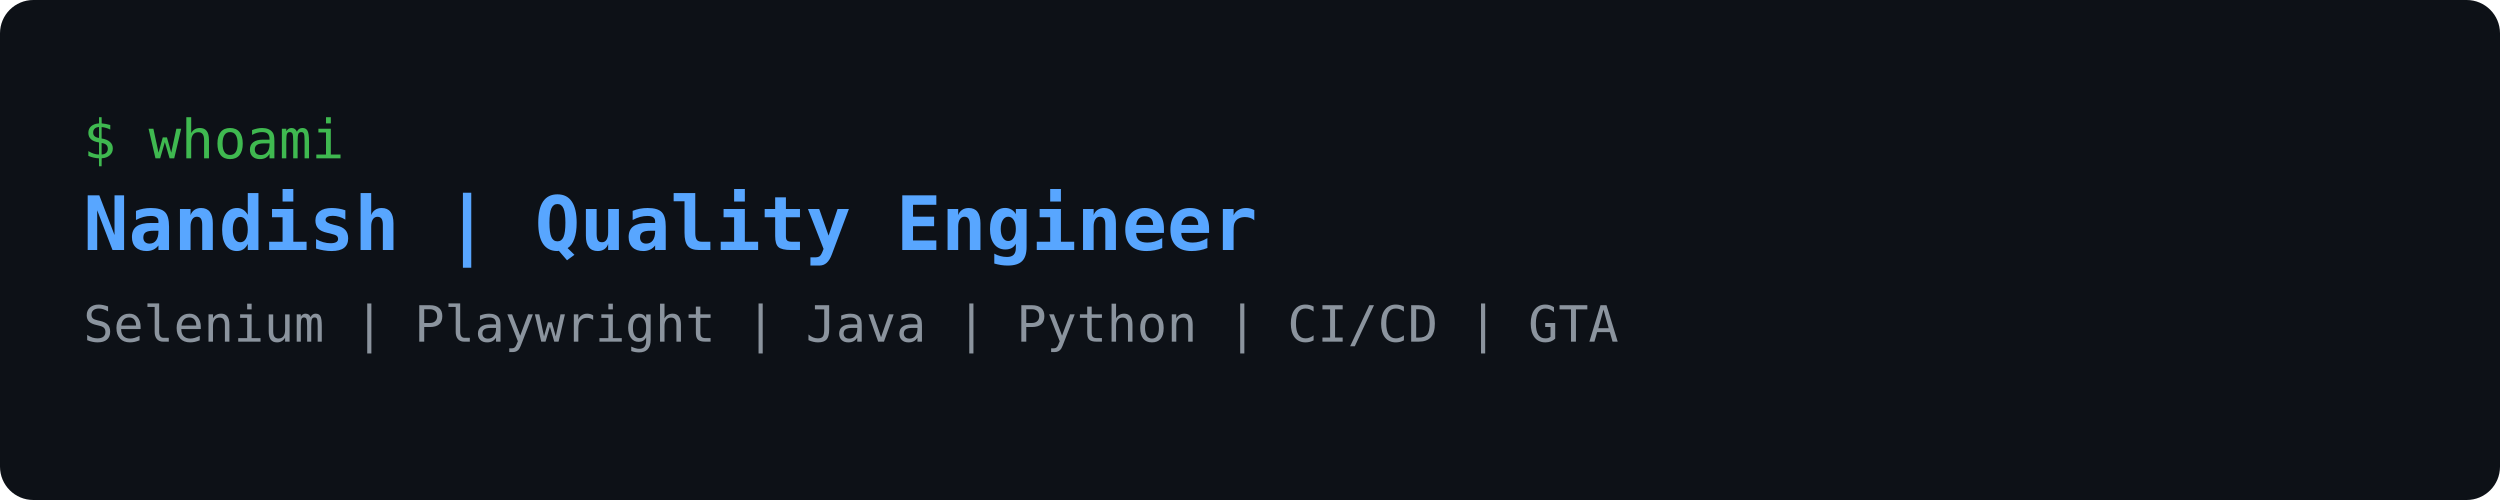
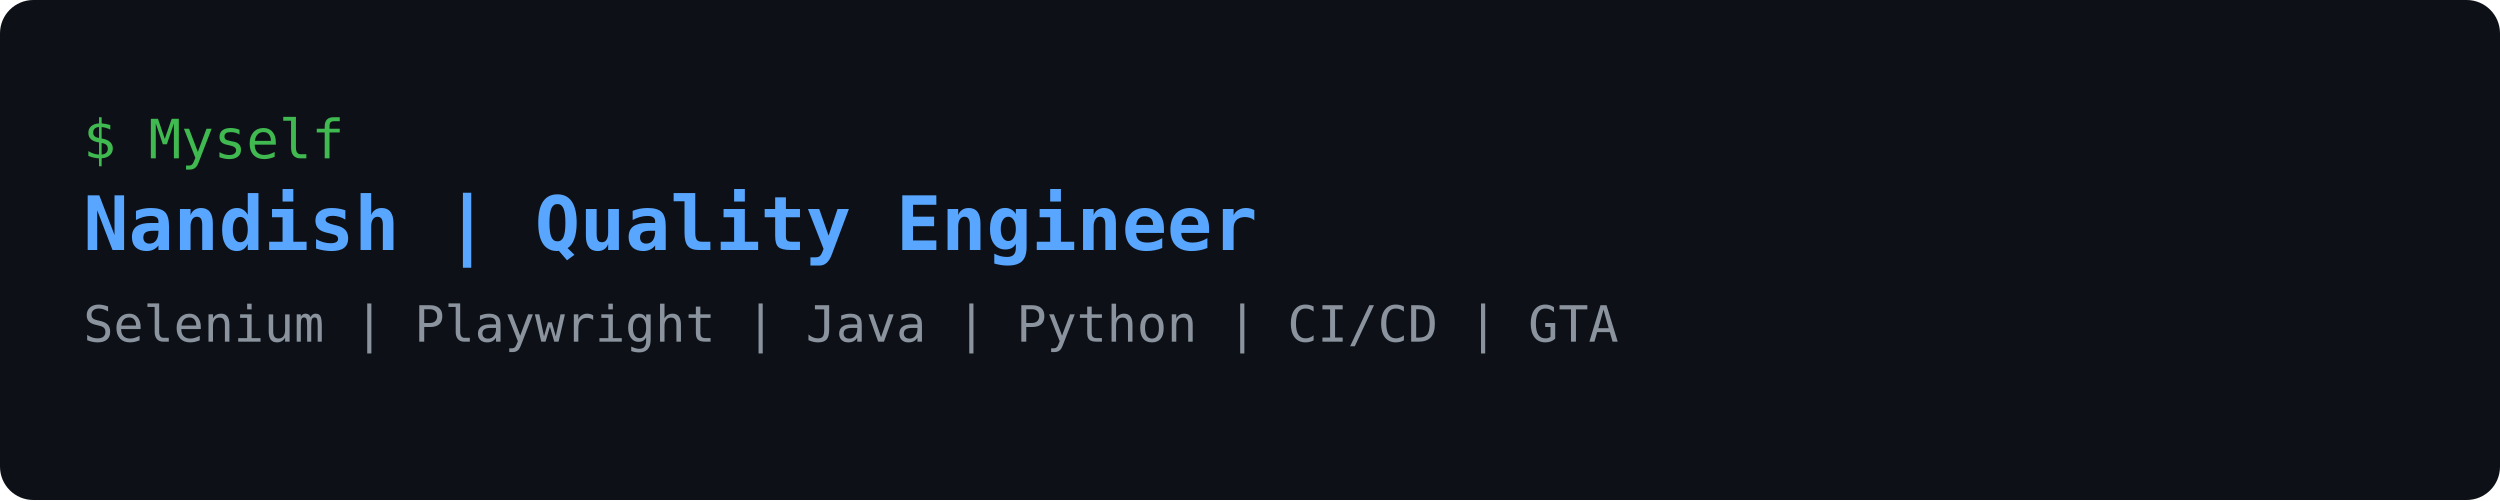
<svg xmlns="http://www.w3.org/2000/svg" viewBox="0 0 600 120">
  <rect width="600" height="120" fill="#0d1117" rx="8" />
-   <text x="20" y="38" fill="#3fb950" font-family="monospace" font-size="13">$ whoami</text>
+   <text x="20" y="38" fill="#3fb950" font-family="monospace" font-size="13">$ Myself</text>
  <text x="20" y="60" fill="#58a6ff" font-family="monospace" font-size="18" font-weight="700">Nandish | Quality Engineer</text>
  <text x="20" y="82" fill="#8b949e" font-family="monospace" font-size="12">Selenium | Playwright | Java | Python | CI/CD | GTA</text>
  <rect x="20" y="95" height="2" fill="#58a6ff" rx="1">
    <animate attributeName="width" from="0" to="560" dur="2s" fill="freeze" />
  </rect>
</svg>
